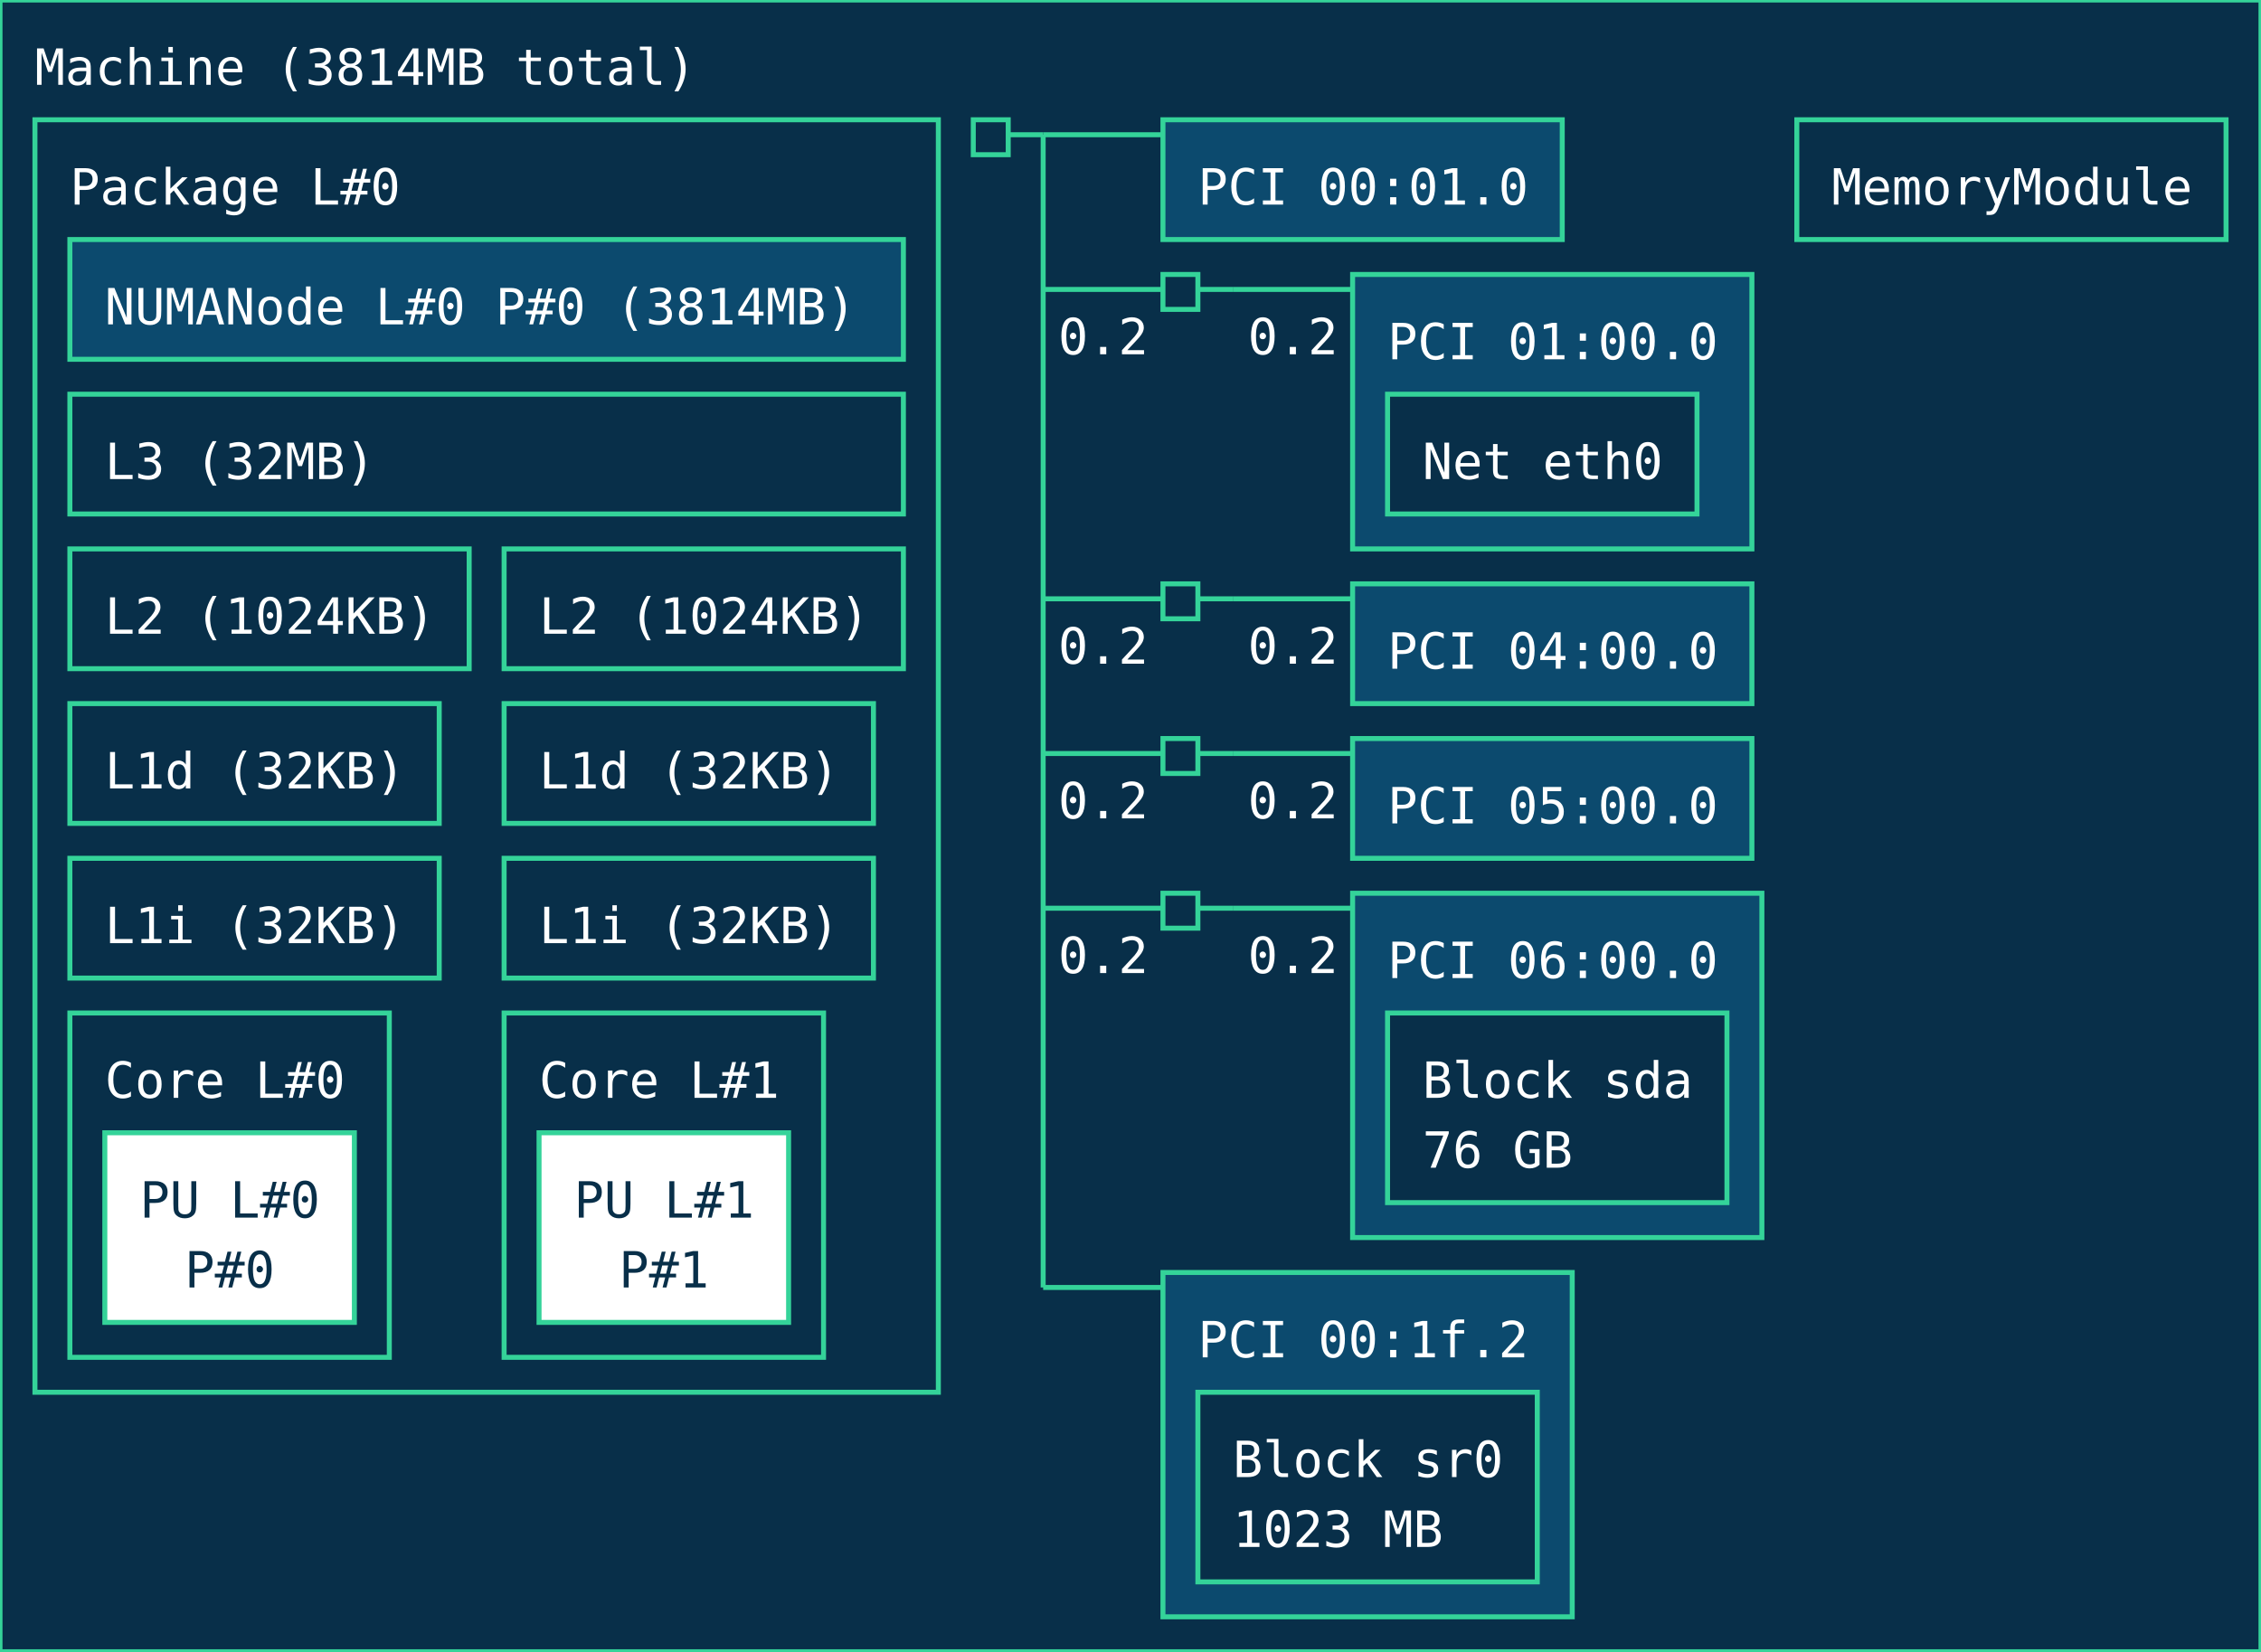
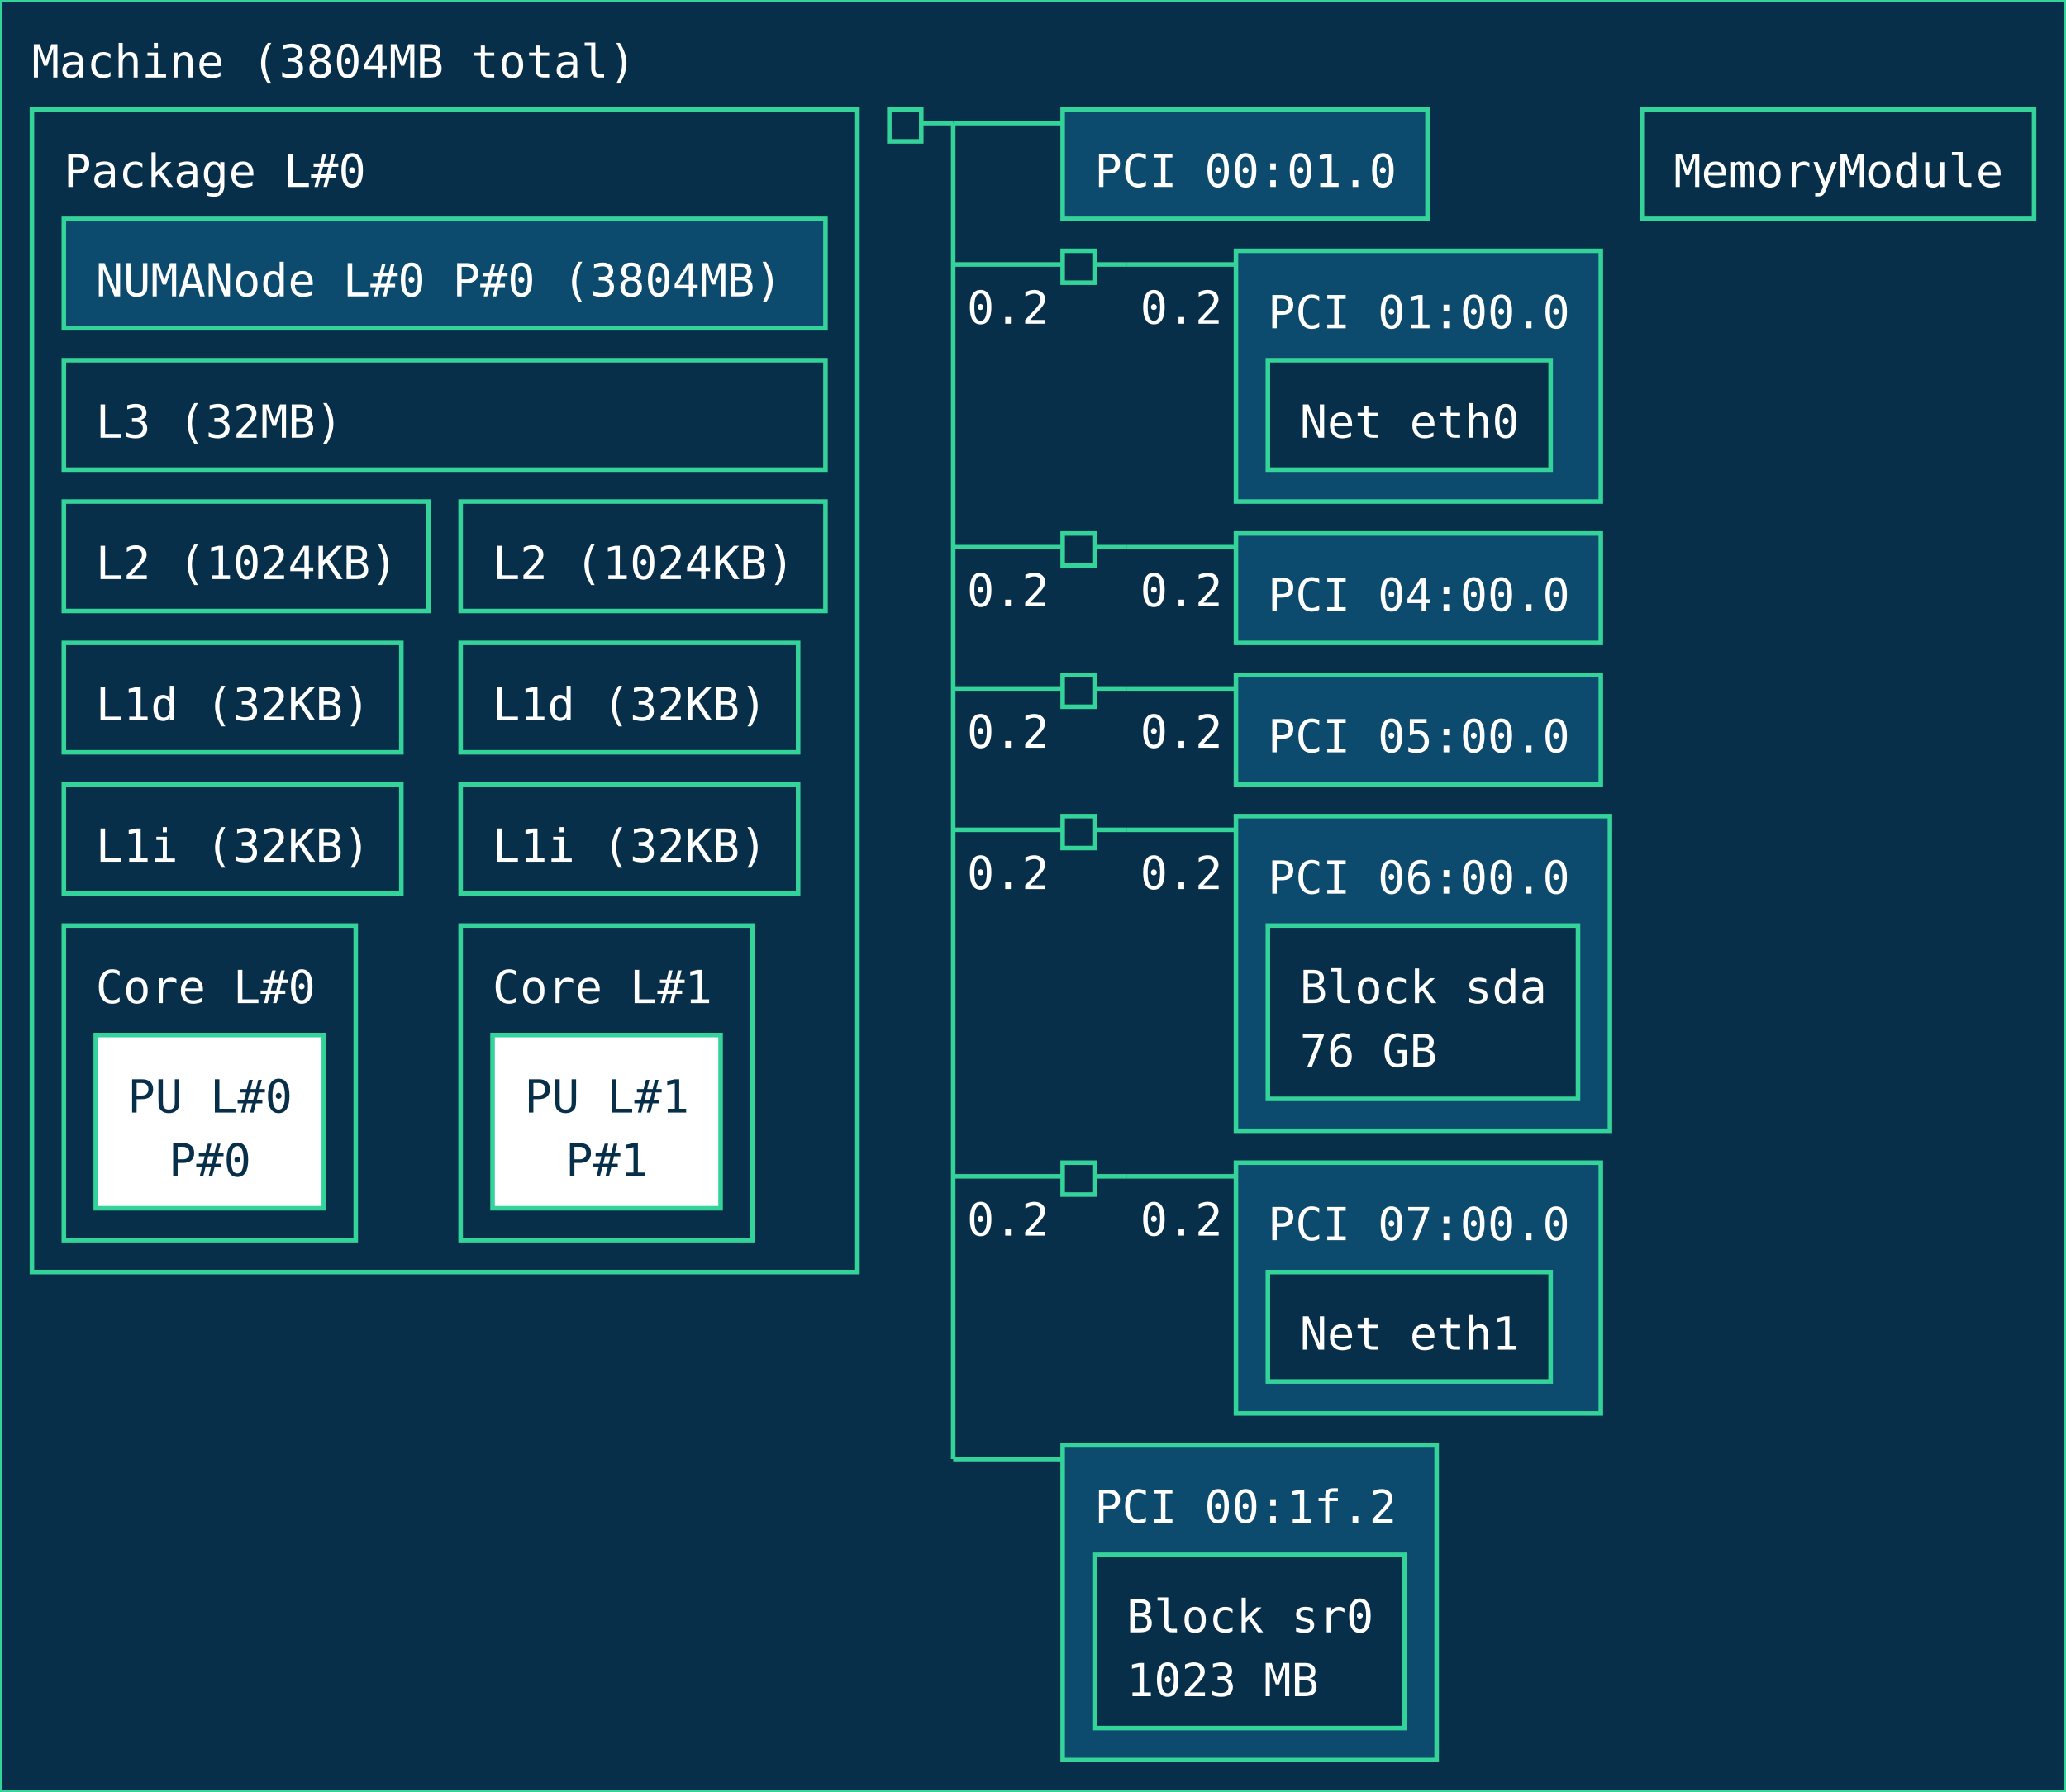
- <svg xmlns="http://www.w3.org/2000/svg" width="453px" height="331px" viewBox="0 0 453px 331px" version="1.1">
+ <svg xmlns="http://www.w3.org/2000/svg" width="453px" height="393px" viewBox="0 0 453px 393px" version="1.1">
  <style>
        text { pointer-events: none; font-family: ui-monospace, monospace; }
        rect { transition: stroke-width 0.15s ease, filter 0.15s ease; }
        rect:hover {
            stroke: #a7f3d0;
            stroke-width: 2;
            filter: brightness(1.2);
            cursor: pointer;
        }
    </style>
-   <rect id="Machine_0_rect" class="Machine" x="0" y="0" width="453" height="331" fill="#082f49" stroke="#34d399" stroke-width="1" />
-   <text id="Machine_0_text" class="Machine" font-family="ui-monospace, monospace" x="7" y="17" fill="#ffffff" font-size="10px">Machine (3814MB total)</text>
+   <rect id="Machine_0_rect" class="Machine" x="0" y="0" width="453" height="393" fill="#082f49" stroke="#34d399" stroke-width="1" />
+   <text id="Machine_0_text" class="Machine" font-family="ui-monospace, monospace" x="7" y="17" fill="#ffffff" font-size="10px">Machine (3804MB total)</text>
  <rect id="Package_0_rect" class="Package" x="7" y="24" width="181" height="255" fill="#082f49" stroke="#34d399" stroke-width="1" />
  <text id="Package_0_text" class="Package" font-family="ui-monospace, monospace" x="14" y="41" fill="#ffffff" font-size="10px">Package L#0</text>
  <rect id="L3_0_rect" class="L3" x="14" y="79" width="167" height="24" fill="#082f49" stroke="#34d399" stroke-width="1" data-description="CPU Level 3 (L3) cache" />
  <text id="L3_0_text" class="L3" font-family="ui-monospace, monospace" x="21" y="96" fill="#ffffff" font-size="10px">L3 (32MB)</text>
  <rect id="L2_0_rect" class="L2" x="14" y="110" width="80" height="24" fill="#082f49" stroke="#34d399" stroke-width="1" data-description="CPU Level 2 (L2) cache" />
  <text id="L2_0_text" class="L2" font-family="ui-monospace, monospace" x="21" y="127" fill="#ffffff" font-size="10px">L2 (1024KB)</text>
  <rect id="L1d_0_rect" class="L1d" x="14" y="141" width="74" height="24" fill="#082f49" stroke="#34d399" stroke-width="1" data-description="CPU Level 1 (L1) data cache" />
  <text id="L1d_0_text" class="L1d" font-family="ui-monospace, monospace" x="21" y="158" fill="#ffffff" font-size="10px">L1d (32KB)</text>
  <rect id="L1i_0_rect" class="L1i" x="14" y="172" width="74" height="24" fill="#082f49" stroke="#34d399" stroke-width="1" data-description="CPU Level 1 (L1) instruction cache" />
  <text id="L1i_0_text" class="L1i" font-family="ui-monospace, monospace" x="21" y="189" fill="#ffffff" font-size="10px">L1i (32KB)</text>
  <rect id="Core_0_rect" class="Core" x="14" y="203" width="64" height="69" fill="#082f49" stroke="#34d399" stroke-width="1" />
  <text id="Core_0_text" class="Core" font-family="ui-monospace, monospace" x="21" y="220" fill="#ffffff" font-size="10px">Core L#0</text>
  <rect id="PU_0_rect" class="PU" x="21" y="227" width="50" height="38" fill="#ffffff" stroke="#34d399" stroke-width="1" data-description="Processing unit" />
  <text id="PU_0_text" class="PU" font-family="ui-monospace, monospace" x="28" y="244" fill="#082f49" font-size="10px">PU L#0</text>
  <text id="PU_0_text_1" class="PU" font-family="ui-monospace, monospace" x="37" y="258" fill="#082f49" font-size="10px">P#0</text>
  <rect id="L2_1_rect" class="L2" x="101" y="110" width="80" height="24" fill="#082f49" stroke="#34d399" stroke-width="1" data-description="CPU Level 2 (L2) cache" />
  <text id="L2_1_text" class="L2" font-family="ui-monospace, monospace" x="108" y="127" fill="#ffffff" font-size="10px">L2 (1024KB)</text>
  <rect id="L1d_1_rect" class="L1d" x="101" y="141" width="74" height="24" fill="#082f49" stroke="#34d399" stroke-width="1" data-description="CPU Level 1 (L1) data cache" />
  <text id="L1d_1_text" class="L1d" font-family="ui-monospace, monospace" x="108" y="158" fill="#ffffff" font-size="10px">L1d (32KB)</text>
  <rect id="L1i_1_rect" class="L1i" x="101" y="172" width="74" height="24" fill="#082f49" stroke="#34d399" stroke-width="1" data-description="CPU Level 1 (L1) instruction cache" />
  <text id="L1i_1_text" class="L1i" font-family="ui-monospace, monospace" x="108" y="189" fill="#ffffff" font-size="10px">L1i (32KB)</text>
  <rect id="Core_1_rect" class="Core" x="101" y="203" width="64" height="69" fill="#082f49" stroke="#34d399" stroke-width="1" />
  <text id="Core_1_text" class="Core" font-family="ui-monospace, monospace" x="108" y="220" fill="#ffffff" font-size="10px">Core L#1</text>
  <rect id="PU_1_rect" class="PU" x="108" y="227" width="50" height="38" fill="#ffffff" stroke="#34d399" stroke-width="1" data-description="Processing unit" />
  <text id="PU_1_text" class="PU" font-family="ui-monospace, monospace" x="115" y="244" fill="#082f49" font-size="10px">PU L#1</text>
  <text id="PU_1_text_1" class="PU" font-family="ui-monospace, monospace" x="124" y="258" fill="#082f49" font-size="10px">P#1</text>
  <rect id="NUMANode_0_rect" class="NUMANode" x="14" y="48" width="167" height="24" fill="#0c4a6e" stroke="#34d399" stroke-width="1" />
-   <text id="NUMANode_0_text" class="NUMANode" font-family="ui-monospace, monospace" x="21" y="65" fill="#ffffff" font-size="10px">NUMANode L#0 P#0 (3814MB)</text>
+   <text id="NUMANode_0_text" class="NUMANode" font-family="ui-monospace, monospace" x="21" y="65" fill="#ffffff" font-size="10px">NUMANode L#0 P#0 (3804MB)</text>
  <rect id="HostBridge_0_rect" class="HostBridge" x="195" y="24" width="7" height="7" fill="#082f49" stroke="#34d399" stroke-width="1" data-description="Host bridge" />
  <line id="HostBridge_0_line" class="HostBridge" x1="202" y1="27" x2="209" y2="27" stroke="#34d399" stroke-width="1" />
  <line id="HostBridge_0_line_2" class="HostBridge" x1="209" y1="27" x2="233" y2="27" stroke="#34d399" stroke-width="1" />
  <line id="HostBridge_0_line_3" class="HostBridge" x1="209" y1="58" x2="233" y2="58" stroke="#34d399" stroke-width="1" />
  <text id="HostBridge_0_text_3" class="HostBridge" font-family="ui-monospace, monospace" x="212" y="71" fill="#ffffff" font-size="10px" data-description="Host bridge speed">0.2</text>
  <line id="HostBridge_0_line_4" class="HostBridge" x1="209" y1="120" x2="233" y2="120" stroke="#34d399" stroke-width="1" />
  <text id="HostBridge_0_text_4" class="HostBridge" font-family="ui-monospace, monospace" x="212" y="133" fill="#ffffff" font-size="10px" data-description="Host bridge speed">0.2</text>
  <line id="HostBridge_0_line_5" class="HostBridge" x1="209" y1="151" x2="233" y2="151" stroke="#34d399" stroke-width="1" />
  <text id="HostBridge_0_text_5" class="HostBridge" font-family="ui-monospace, monospace" x="212" y="164" fill="#ffffff" font-size="10px" data-description="Host bridge speed">0.2</text>
  <line id="HostBridge_0_line_6" class="HostBridge" x1="209" y1="182" x2="233" y2="182" stroke="#34d399" stroke-width="1" />
  <text id="HostBridge_0_text_6" class="HostBridge" font-family="ui-monospace, monospace" x="212" y="195" fill="#ffffff" font-size="10px" data-description="Host bridge speed">0.2</text>
  <line id="HostBridge_0_line_7" class="HostBridge" x1="209" y1="258" x2="233" y2="258" stroke="#34d399" stroke-width="1" />
-   <line id="HostBridge_0_line_1" class="HostBridge" x1="209" y1="27" x2="209" y2="258" stroke="#34d399" stroke-width="1" />
+   <text id="HostBridge_0_text_7" class="HostBridge" font-family="ui-monospace, monospace" x="212" y="271" fill="#ffffff" font-size="10px" data-description="Host bridge speed">0.2</text>
+   <line id="HostBridge_0_line_8" class="HostBridge" x1="209" y1="320" x2="233" y2="320" stroke="#34d399" stroke-width="1" />
+   <line id="HostBridge_0_line_1" class="HostBridge" x1="209" y1="27" x2="209" y2="320" stroke="#34d399" stroke-width="1" />
  <rect id="PCI_0_rect" class="PCI" x="233" y="24" width="80" height="24" fill="#0c4a6e" stroke="#34d399" stroke-width="1" />
  <text id="PCI_0_text" class="PCI" font-family="ui-monospace, monospace" x="240" y="41" fill="#ffffff" font-size="10px">PCI 00:01.0</text>
  <rect id="PCIBridge_1_rect" class="PCIBridge" x="233" y="55" width="7" height="7" fill="#082f49" stroke="#34d399" stroke-width="1" data-description="PCI bridge" />
  <line id="PCIBridge_1_line" class="PCIBridge" x1="240" y1="58" x2="247" y2="58" stroke="#34d399" stroke-width="1" />
  <line id="PCIBridge_1_line_2" class="PCIBridge" x1="247" y1="58" x2="271" y2="58" stroke="#34d399" stroke-width="1" />
  <text id="PCIBridge_1_text_2" class="PCIBridge" font-family="ui-monospace, monospace" x="250" y="71" fill="#ffffff" font-size="10px" data-description="PCI bridge speed">0.2</text>
  <line id="PCIBridge_1_line_1" class="PCIBridge" x1="247" y1="58" x2="247" y2="58" stroke="#34d399" stroke-width="1" />
  <rect id="PCI_1_rect" class="PCI" x="271" y="55" width="80" height="55" fill="#0c4a6e" stroke="#34d399" stroke-width="1" />
  <text id="PCI_1_text" class="PCI" font-family="ui-monospace, monospace" x="278" y="72" fill="#ffffff" font-size="10px">PCI 01:00.0</text>
  <rect id="Net_0_rect" class="Net" x="278" y="79" width="62" height="24" fill="#082f49" stroke="#34d399" stroke-width="1" />
  <text id="Net_0_text" class="Net" font-family="ui-monospace, monospace" x="285" y="96" fill="#ffffff" font-size="10px">Net eth0</text>
  <rect id="PCIBridge_2_rect" class="PCIBridge" x="233" y="117" width="7" height="7" fill="#082f49" stroke="#34d399" stroke-width="1" data-description="PCI bridge" />
  <line id="PCIBridge_2_line" class="PCIBridge" x1="240" y1="120" x2="247" y2="120" stroke="#34d399" stroke-width="1" />
  <line id="PCIBridge_2_line_2" class="PCIBridge" x1="247" y1="120" x2="271" y2="120" stroke="#34d399" stroke-width="1" />
  <text id="PCIBridge_2_text_2" class="PCIBridge" font-family="ui-monospace, monospace" x="250" y="133" fill="#ffffff" font-size="10px" data-description="PCI bridge speed">0.2</text>
  <line id="PCIBridge_2_line_1" class="PCIBridge" x1="247" y1="120" x2="247" y2="120" stroke="#34d399" stroke-width="1" />
  <rect id="PCI_2_rect" class="PCI" x="271" y="117" width="80" height="24" fill="#0c4a6e" stroke="#34d399" stroke-width="1" />
  <text id="PCI_2_text" class="PCI" font-family="ui-monospace, monospace" x="278" y="134" fill="#ffffff" font-size="10px">PCI 04:00.0</text>
  <rect id="PCIBridge_3_rect" class="PCIBridge" x="233" y="148" width="7" height="7" fill="#082f49" stroke="#34d399" stroke-width="1" data-description="PCI bridge" />
  <line id="PCIBridge_3_line" class="PCIBridge" x1="240" y1="151" x2="247" y2="151" stroke="#34d399" stroke-width="1" />
  <line id="PCIBridge_3_line_2" class="PCIBridge" x1="247" y1="151" x2="271" y2="151" stroke="#34d399" stroke-width="1" />
  <text id="PCIBridge_3_text_2" class="PCIBridge" font-family="ui-monospace, monospace" x="250" y="164" fill="#ffffff" font-size="10px" data-description="PCI bridge speed">0.2</text>
  <line id="PCIBridge_3_line_1" class="PCIBridge" x1="247" y1="151" x2="247" y2="151" stroke="#34d399" stroke-width="1" />
  <rect id="PCI_3_rect" class="PCI" x="271" y="148" width="80" height="24" fill="#0c4a6e" stroke="#34d399" stroke-width="1" />
  <text id="PCI_3_text" class="PCI" font-family="ui-monospace, monospace" x="278" y="165" fill="#ffffff" font-size="10px">PCI 05:00.0</text>
  <rect id="PCIBridge_4_rect" class="PCIBridge" x="233" y="179" width="7" height="7" fill="#082f49" stroke="#34d399" stroke-width="1" data-description="PCI bridge" />
  <line id="PCIBridge_4_line" class="PCIBridge" x1="240" y1="182" x2="247" y2="182" stroke="#34d399" stroke-width="1" />
  <line id="PCIBridge_4_line_2" class="PCIBridge" x1="247" y1="182" x2="271" y2="182" stroke="#34d399" stroke-width="1" />
  <text id="PCIBridge_4_text_2" class="PCIBridge" font-family="ui-monospace, monospace" x="250" y="195" fill="#ffffff" font-size="10px" data-description="PCI bridge speed">0.2</text>
  <line id="PCIBridge_4_line_1" class="PCIBridge" x1="247" y1="182" x2="247" y2="182" stroke="#34d399" stroke-width="1" />
  <rect id="PCI_4_rect" class="PCI" x="271" y="179" width="82" height="69" fill="#0c4a6e" stroke="#34d399" stroke-width="1" />
  <text id="PCI_4_text" class="PCI" font-family="ui-monospace, monospace" x="278" y="196" fill="#ffffff" font-size="10px">PCI 06:00.0</text>
  <rect id="Block_1_rect" class="Block" x="278" y="203" width="68" height="38" fill="#082f49" stroke="#34d399" stroke-width="1" />
  <text id="Block_1_text" class="Block" font-family="ui-monospace, monospace" x="285" y="220" fill="#ffffff" font-size="10px">Block sda</text>
  <text id="Block_1_text_1" class="Block" font-family="ui-monospace, monospace" x="285" y="234" fill="#ffffff" font-size="10px">76 GB</text>
-   <rect id="PCI_5_rect" class="PCI" x="233" y="255" width="82" height="69" fill="#0c4a6e" stroke="#34d399" stroke-width="1" />
-   <text id="PCI_5_text" class="PCI" font-family="ui-monospace, monospace" x="240" y="272" fill="#ffffff" font-size="10px">PCI 00:1f.2</text>
-   <rect id="Block_2_rect" class="Block" x="240" y="279" width="68" height="38" fill="#082f49" stroke="#34d399" stroke-width="1" />
-   <text id="Block_2_text" class="Block" font-family="ui-monospace, monospace" x="247" y="296" fill="#ffffff" font-size="10px">Block sr0</text>
-   <text id="Block_2_text_1" class="Block" font-family="ui-monospace, monospace" x="247" y="310" fill="#ffffff" font-size="10px">1023 MB</text>
+   <rect id="PCIBridge_5_rect" class="PCIBridge" x="233" y="255" width="7" height="7" fill="#082f49" stroke="#34d399" stroke-width="1" data-description="PCI bridge" />
+   <line id="PCIBridge_5_line" class="PCIBridge" x1="240" y1="258" x2="247" y2="258" stroke="#34d399" stroke-width="1" />
+   <line id="PCIBridge_5_line_2" class="PCIBridge" x1="247" y1="258" x2="271" y2="258" stroke="#34d399" stroke-width="1" />
+   <text id="PCIBridge_5_text_2" class="PCIBridge" font-family="ui-monospace, monospace" x="250" y="271" fill="#ffffff" font-size="10px" data-description="PCI bridge speed">0.2</text>
+   <line id="PCIBridge_5_line_1" class="PCIBridge" x1="247" y1="258" x2="247" y2="258" stroke="#34d399" stroke-width="1" />
+   <rect id="PCI_5_rect" class="PCI" x="271" y="255" width="80" height="55" fill="#0c4a6e" stroke="#34d399" stroke-width="1" />
+   <text id="PCI_5_text" class="PCI" font-family="ui-monospace, monospace" x="278" y="272" fill="#ffffff" font-size="10px">PCI 07:00.0</text>
+   <rect id="Net_2_rect" class="Net" x="278" y="279" width="62" height="24" fill="#082f49" stroke="#34d399" stroke-width="1" />
+   <text id="Net_2_text" class="Net" font-family="ui-monospace, monospace" x="285" y="296" fill="#ffffff" font-size="10px">Net eth1</text>
+   <rect id="PCI_6_rect" class="PCI" x="233" y="317" width="82" height="69" fill="#0c4a6e" stroke="#34d399" stroke-width="1" />
+   <text id="PCI_6_text" class="PCI" font-family="ui-monospace, monospace" x="240" y="334" fill="#ffffff" font-size="10px">PCI 00:1f.2</text>
+   <rect id="Block_3_rect" class="Block" x="240" y="341" width="68" height="38" fill="#082f49" stroke="#34d399" stroke-width="1" />
+   <text id="Block_3_text" class="Block" font-family="ui-monospace, monospace" x="247" y="358" fill="#ffffff" font-size="10px">Block sr0</text>
+   <text id="Block_3_text_1" class="Block" font-family="ui-monospace, monospace" x="247" y="372" fill="#ffffff" font-size="10px">1023 MB</text>
  <rect id="Misc_0_rect" class="Misc" x="360" y="24" width="86" height="24" fill="#082f49" stroke="#34d399" stroke-width="1" />
  <text id="Misc_0_text" class="Misc" font-family="ui-monospace, monospace" x="367" y="41" fill="#ffffff" font-size="10px">MemoryModule</text>
</svg>
